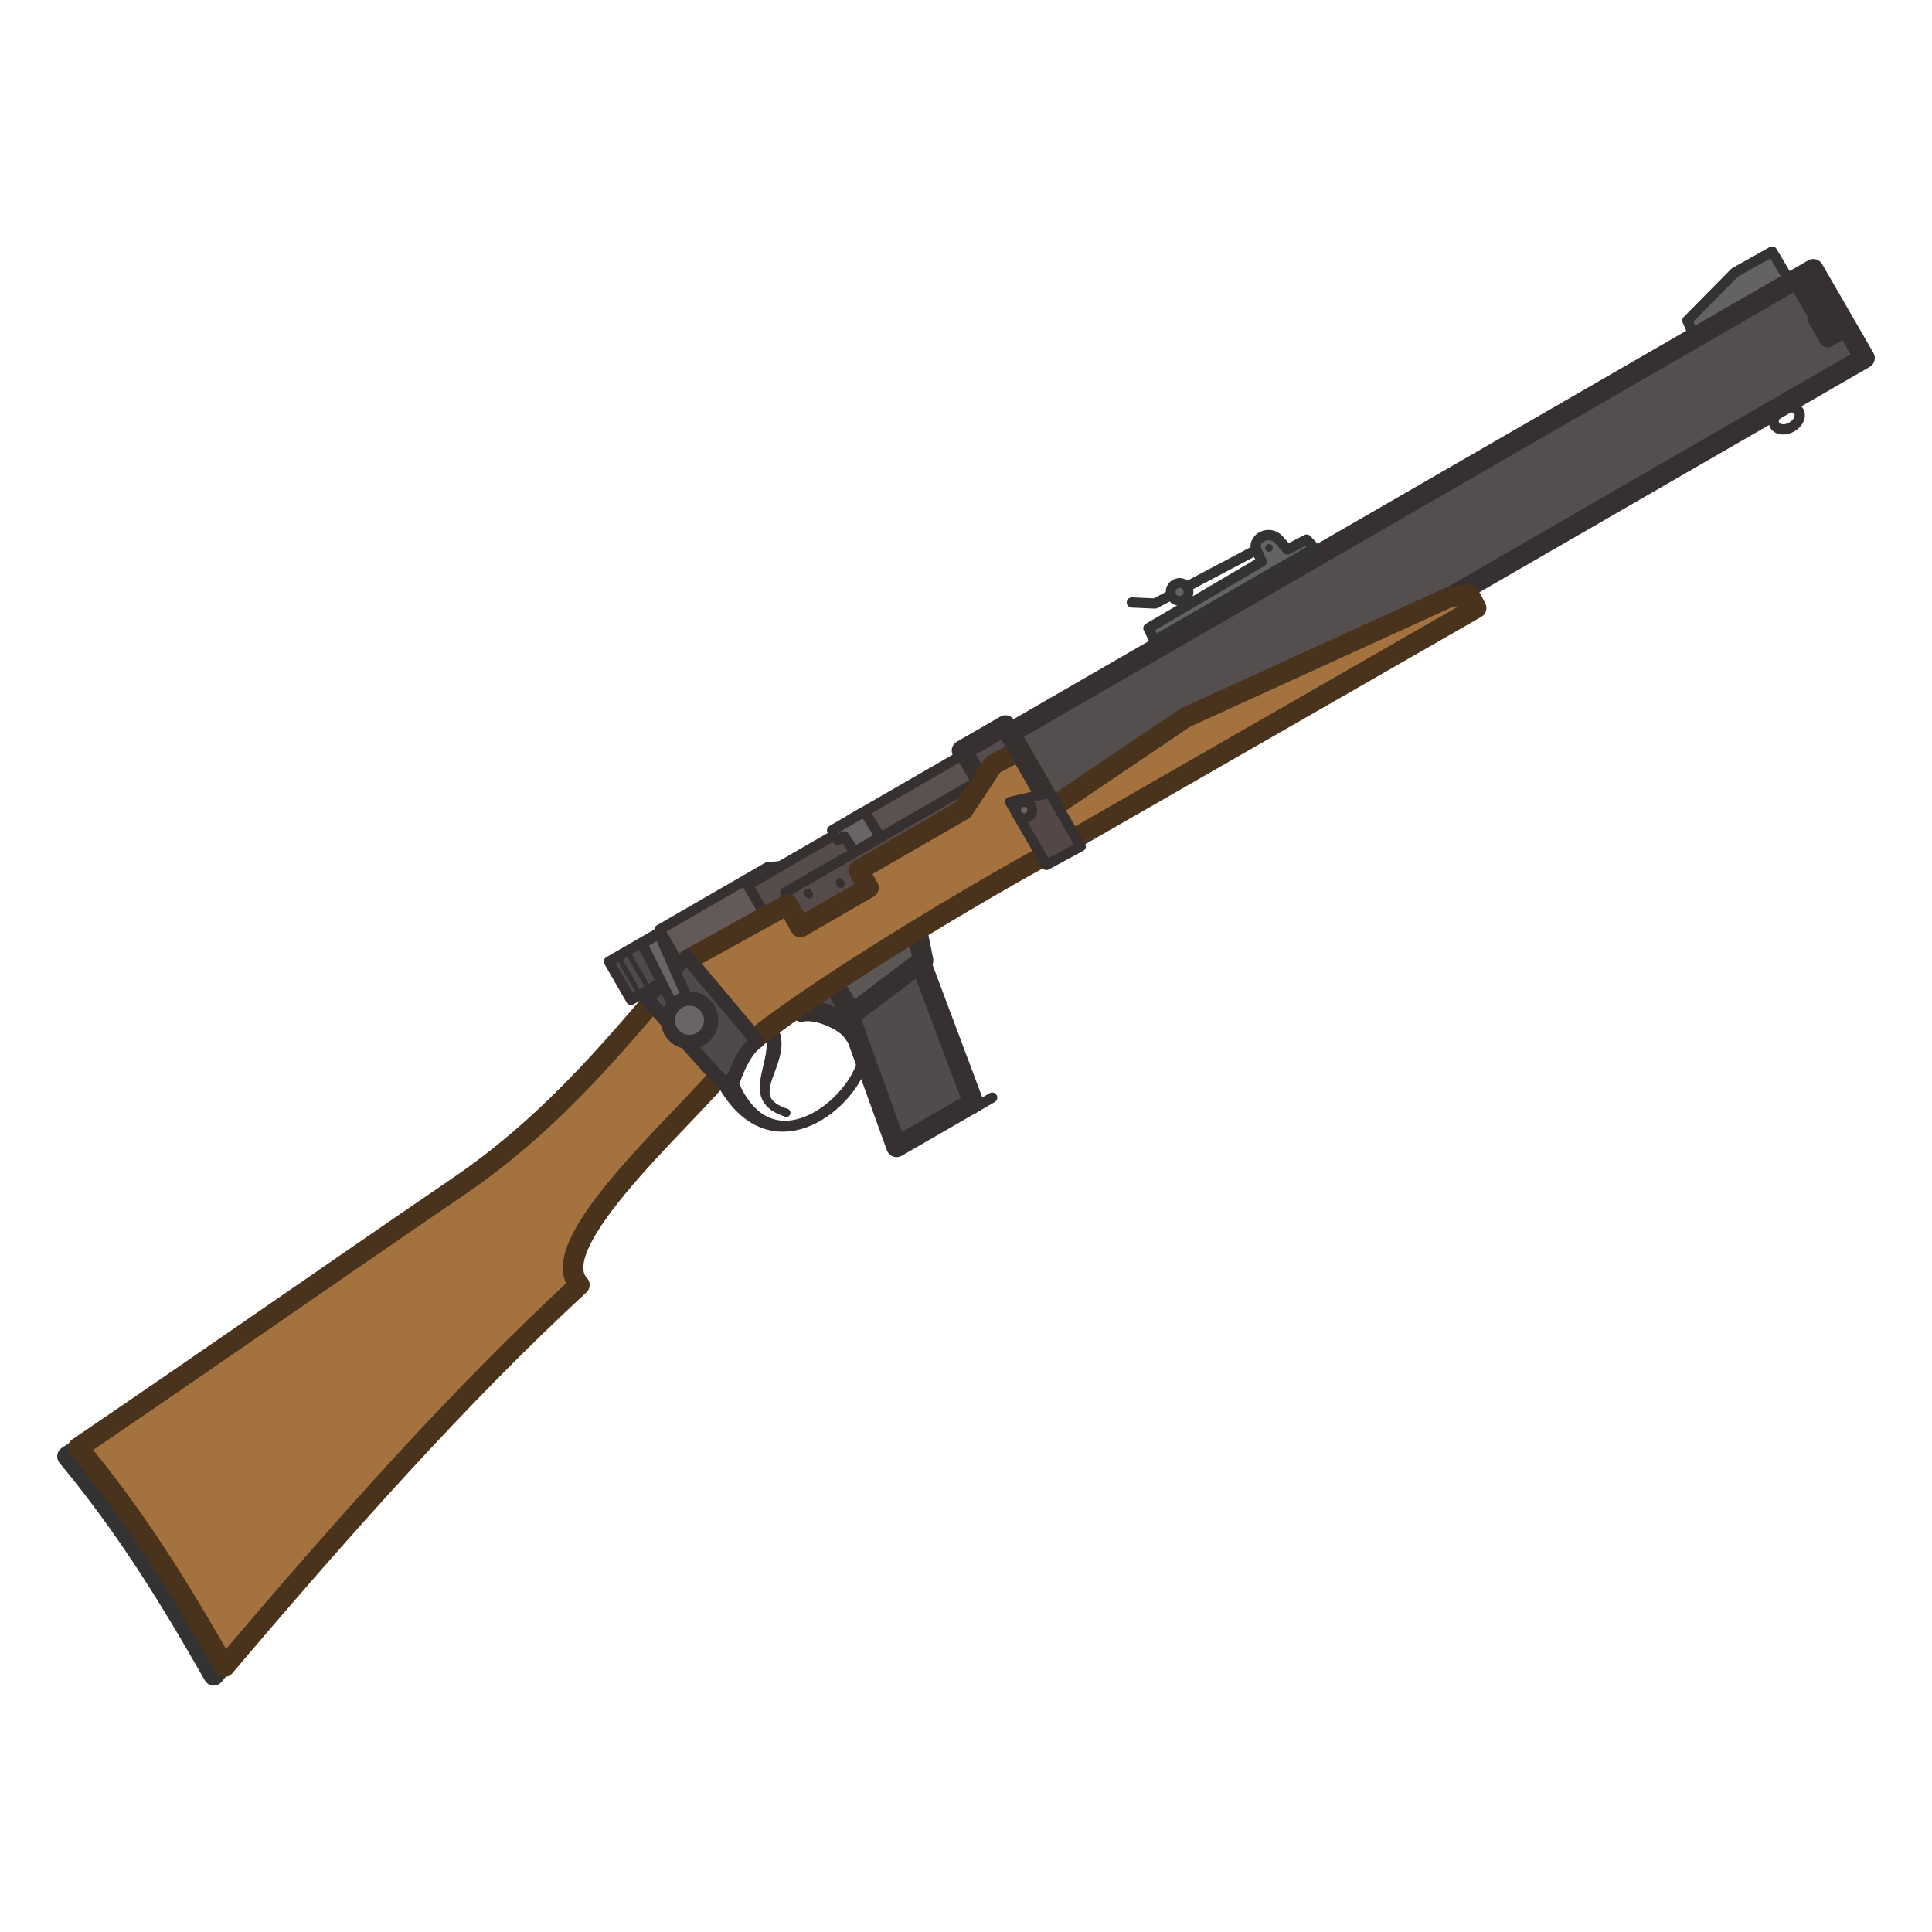
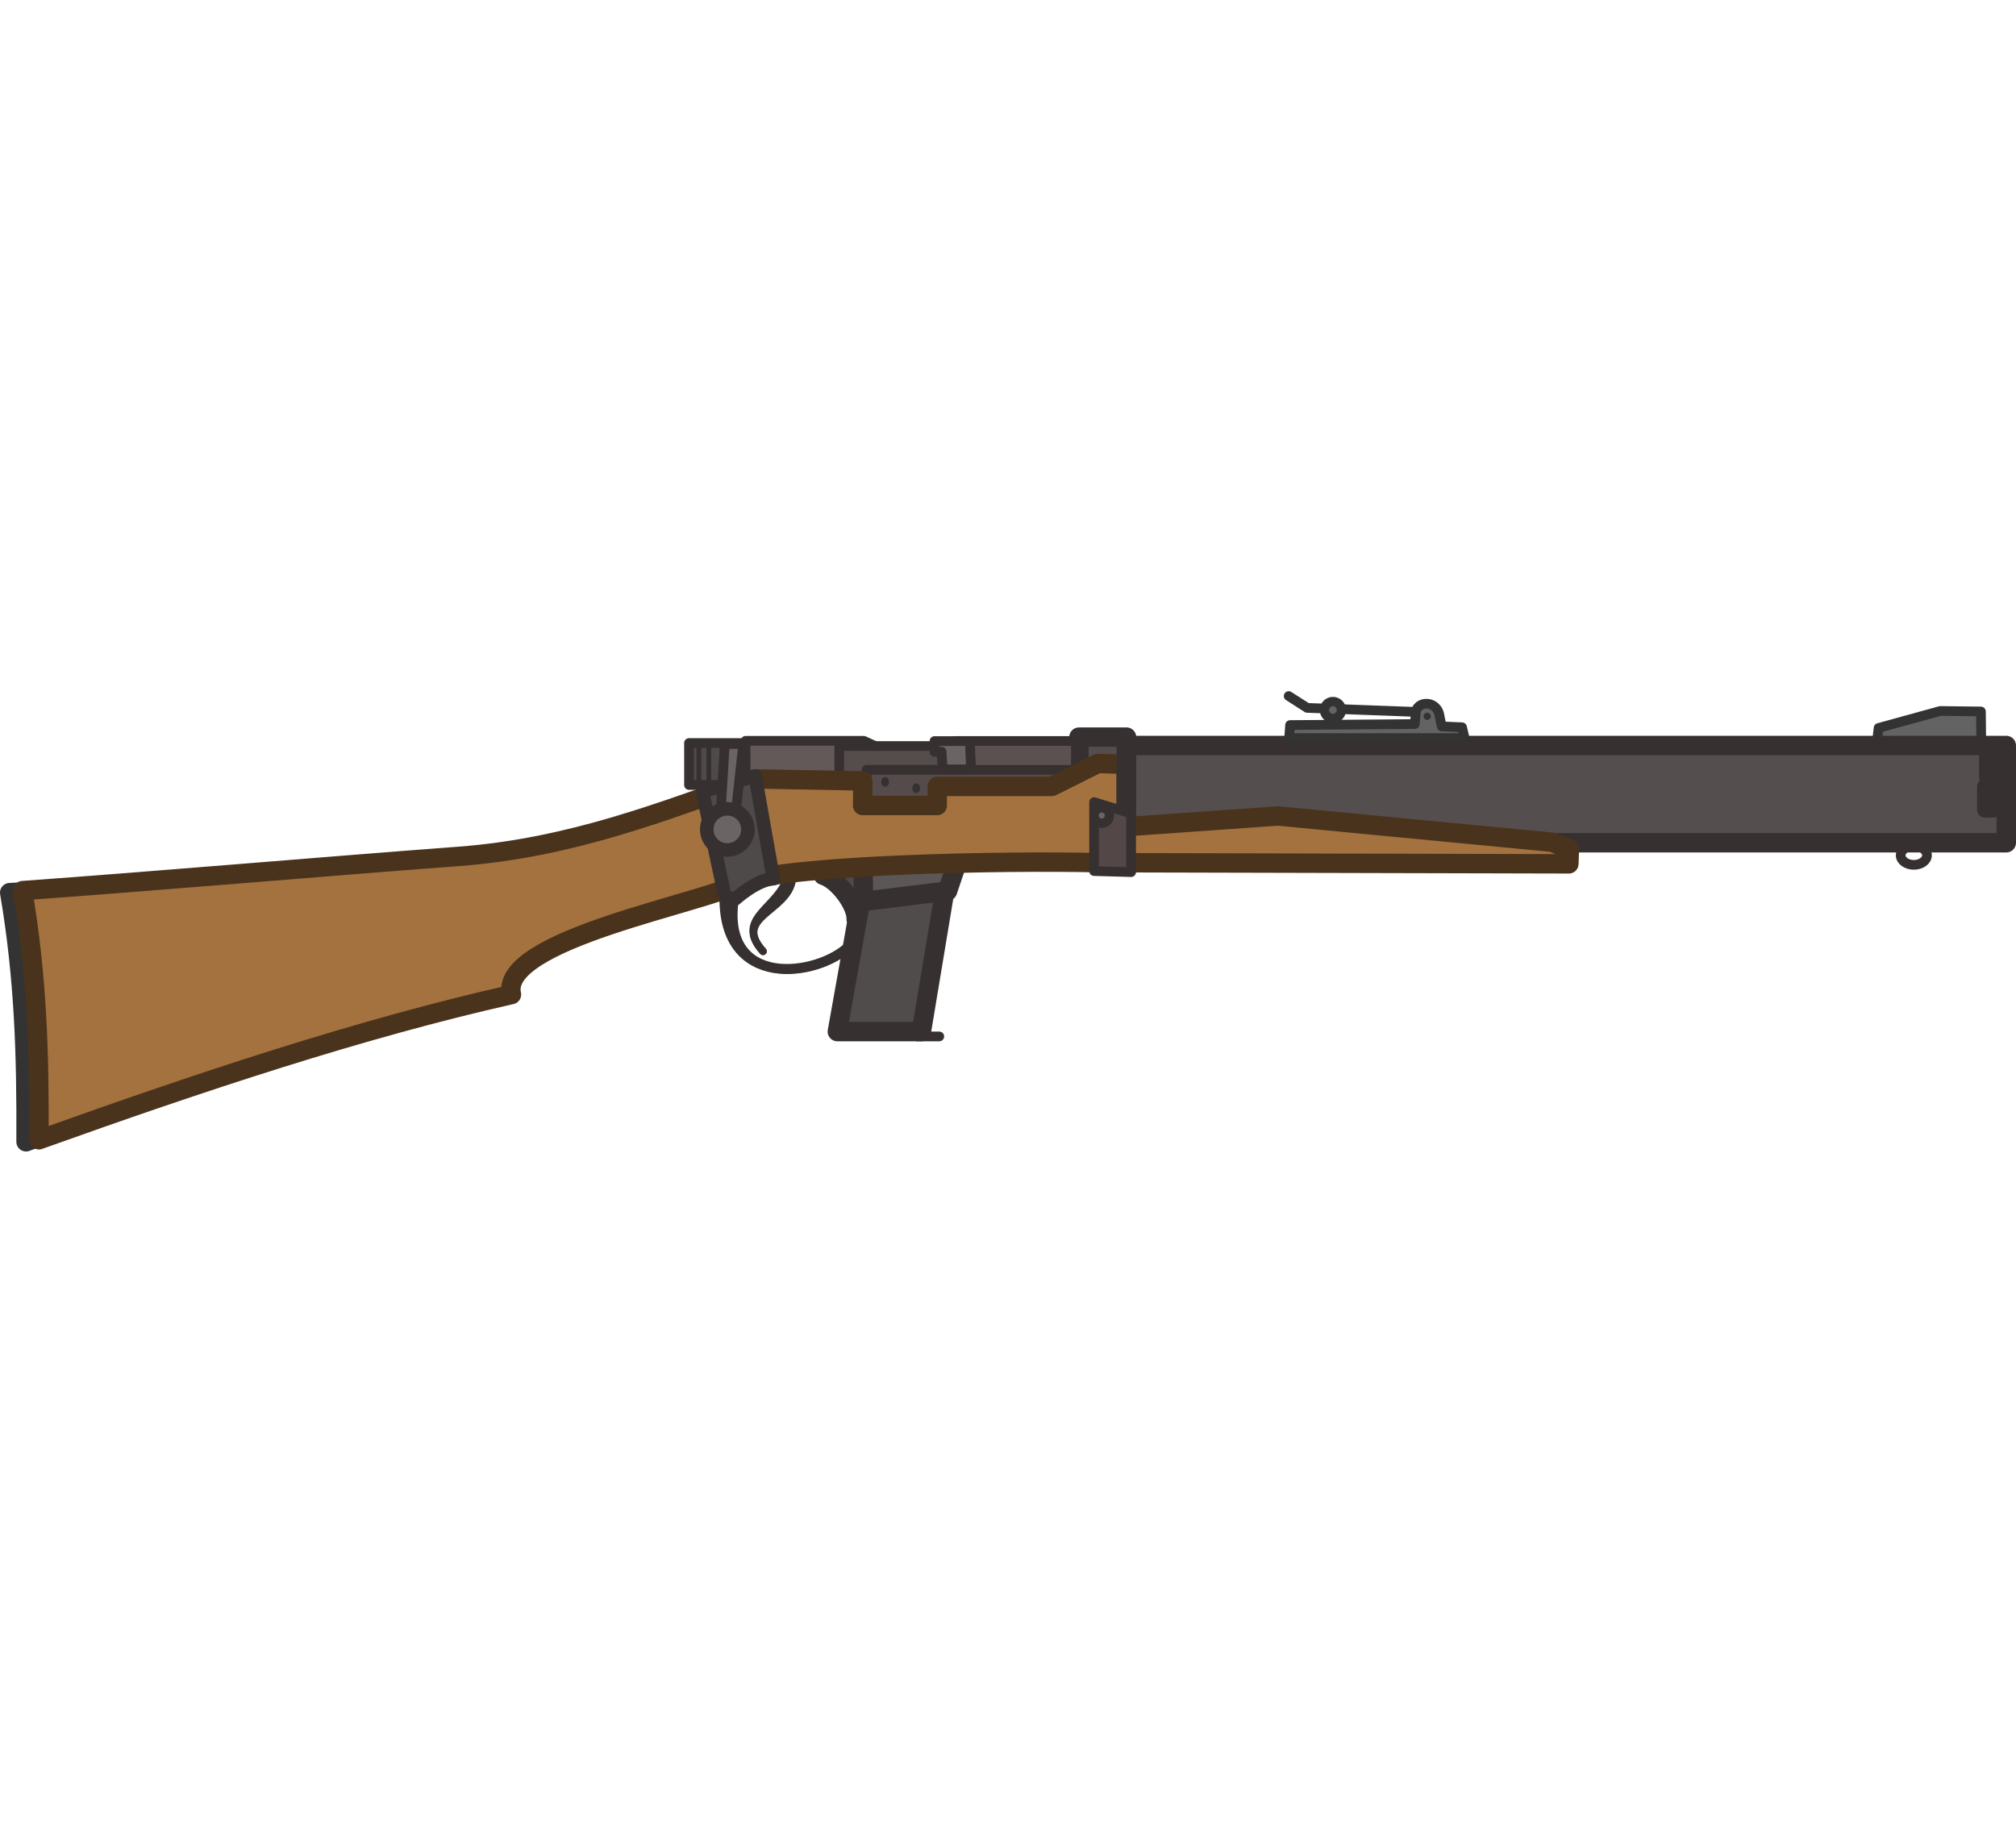
- <svg xmlns="http://www.w3.org/2000/svg" width="110" height="110" viewBox="0 0 110 110" version="1.1" id="svg1" xml:space="preserve">
+ <svg xmlns="http://www.w3.org/2000/svg" width="121.045" height="110" viewBox="0 0 121.045 110" version="1.1" id="svg1" xml:space="preserve">
  <defs id="defs1" />
  <g id="layer1">
-     <g id="g400" transform="matrix(0.4768409,-0.2753042,0.2753042,0.4768409,-125.2171,-21.15625)">
+     <g id="g400" transform="matrix(0.5506094,0,0,0.5506084,-59.14528,-101.0618)">
      <path d="m 108.476,280.893 c 1.582,9.328 1.831,17.606 1.783,27.171 17.58,-6.3 14.319,-28.341 -1.783,-27.171 z" style="display:inline;fill:#5f3813;fill-opacity:1;fill-rule:evenodd;stroke:#333333;stroke-width:2.117;stroke-linecap:round;stroke-linejoin:round;stroke-dasharray:none;stroke-opacity:1" id="path1-28" />
      <path style="fill:none;fill-opacity:1;fill-rule:evenodd;stroke:#333333;stroke-width:1.058;stroke-linecap:round;stroke-linejoin:round;stroke-dasharray:none;stroke-opacity:1" d="m 247.945,259.454 2.019,1.29 12.06,0.449" id="path21-6" />
      <path style="fill:#636363;fill-opacity:1;fill-rule:evenodd;stroke:#333333;stroke-width:1.058;stroke-linecap:round;stroke-linejoin:round;stroke-dasharray:none;stroke-opacity:1" d="m 248.097,262.616 13.599,-0.11 0.105,-1.148 c 0,-1.442 2.408,-1.523 2.606,0.346 l 0.226,1.055 2.216,0.099 0.605,2.586 h -19.554 z" id="path19-7" />
      <circle style="fill:#636363;fill-opacity:1;fill-rule:evenodd;stroke:#333333;stroke-width:1.852;stroke-linecap:round;stroke-linejoin:round;stroke-dasharray:none;stroke-opacity:1" id="path20-2" cx="252.768" cy="260.975" r="0.505" />
      <circle style="fill:#333333;fill-opacity:1;stroke:none;stroke-width:1.852;stroke-linecap:round;stroke-linejoin:round;stroke-dasharray:none;stroke-opacity:1" id="path5" cx="263.05" cy="261.666" r="0.396" />
      <path style="fill:#636363;fill-opacity:1;fill-rule:evenodd;stroke:#333333;stroke-width:1.058;stroke-linecap:round;stroke-linejoin:round;stroke-dasharray:none;stroke-opacity:1" d="m 311.934,265.841 0.337,-2.909 6.731,-1.851 4.431,0.056 0.056,5.273 z" id="path22-8" />
      <path style="fill:none;fill-opacity:1;fill-rule:evenodd;stroke:#373030;stroke-width:0.833;stroke-linecap:round;stroke-linejoin:round;stroke-dasharray:none;stroke-opacity:1" d="m 193.797,279.561 c -0.587,3.442 -6.542,3.977 -3.175,7.727" id="path17-7-0" />
      <rect style="display:inline;fill:#544e4e;fill-opacity:1;fill-rule:evenodd;stroke:#363030;stroke-width:2.117;stroke-linecap:round;stroke-linejoin:round;stroke-dasharray:none;stroke-opacity:1" id="rect1-2" width="97.627" height="10.604" x="228.571" y="264.847" />
      <path style="fill:#514c4c;fill-opacity:1;fill-rule:evenodd;stroke:#363030;stroke-width:2.117;stroke-linecap:round;stroke-linejoin:round;stroke-dasharray:none;stroke-opacity:1" d="m 210.528,280.171 -2.636,15.874 h -9.165 l 2.815,-15.755 z" id="path14-4" />
      <rect style="display:inline;fill:#554d4d;fill-opacity:1;fill-rule:evenodd;stroke:#363030;stroke-width:2.117;stroke-linecap:round;stroke-linejoin:round;stroke-dasharray:none;stroke-opacity:1" id="rect2-8" width="5.19" height="7.489" x="225.074" y="263.935" />
      <path style="fill:#4e4a4a;fill-opacity:1;fill-rule:evenodd;stroke:#514848;stroke-width:0.799;stroke-linecap:round;stroke-linejoin:round;stroke-dasharray:none;stroke-opacity:1" d="m 200.363,281.108 c -0.106,-0.179 -0.399,-0.586 -0.652,-0.903 l -0.459,-0.577 0.346,-0.032 c 0.19,-0.017 0.489,-0.042 0.663,-0.055 l 0.317,-0.023 0.033,0.291 c 0.018,0.16 0.058,0.368 0.089,0.462 0.045,0.136 0.042,0.265 -0.017,0.635 -0.041,0.256 -0.086,0.479 -0.101,0.496 -0.015,0.017 -0.114,-0.116 -0.22,-0.295 z" id="path15-9" />
      <path style="fill:none;fill-opacity:1;fill-rule:evenodd;stroke:#363030;stroke-width:2.117;stroke-linecap:round;stroke-linejoin:round;stroke-dasharray:none;stroke-opacity:1" d="m 197.191,278.998 c 1.648,0.505 3.667,3.258 3.59,4.788" id="path12-3" />
      <path style="fill:#5c5757;fill-opacity:1;fill-rule:evenodd;stroke:#363030;stroke-width:2.117;stroke-linecap:round;stroke-linejoin:round;stroke-dasharray:none;stroke-opacity:1" d="m 211.904,277.275 -1.159,3.44 -9.183,1.135 c 0,-0.958 0.021,-3.226 -0.105,-3.979 z" id="path13-0" />
      <path style="fill:none;fill-opacity:1;fill-rule:evenodd;stroke:#373030;stroke-width:0.808;stroke-linecap:round;stroke-linejoin:round;stroke-dasharray:none;stroke-opacity:1" d="m 193.096,279.706 c -1.335,3.035 -5.509,4.192 -2.47,7.593" id="path17-5" />
      <rect style="fill:#5b5151;fill-opacity:1;fill-rule:evenodd;stroke:#363030;stroke-width:1.058;stroke-linecap:round;stroke-linejoin:round;stroke-dasharray:none;stroke-opacity:1" id="rect4-7" width="13.21" height="3.529" x="211.533" y="264.351" />
      <rect style="fill:#4e4a4a;fill-opacity:1;fill-rule:evenodd;stroke:#373030;stroke-width:1.058;stroke-linecap:round;stroke-linejoin:round;stroke-dasharray:none;stroke-opacity:1" id="rect15-3" width="6.537" height="4.576" x="182.551" y="264.576" />
      <rect style="fill:#554c4c;fill-opacity:1;fill-rule:evenodd;stroke:#363030;stroke-width:1.058;stroke-linecap:round;stroke-linejoin:round;stroke-dasharray:none;stroke-opacity:1" id="rect5-7" width="14.992" height="3.295" x="197.262" y="264.902" />
      <path style="fill:#554b4b;fill-opacity:1;fill-rule:evenodd;stroke:#554b4b;stroke-width:1;stroke-linecap:round;stroke-linejoin:round;stroke-dasharray:none;stroke-opacity:1" d="m 223.498,267.947 -1.194,1.816 -11.954,0.386 -0.257,2.185 -7.584,0.257 h -1.285 l -0.257,-2.571 -1.671,-0.514 v -1.414 z" id="path2-2" />
      <path style="fill:#6a6464;fill-opacity:1;fill-rule:evenodd;stroke:#363030;stroke-width:1.058;stroke-linecap:round;stroke-linejoin:round;stroke-dasharray:none;stroke-opacity:1" d="m 209.321,264.364 h 3.856 l 0.129,3.085 h -3.085 l -0.129,-1.928 h -0.771 z" id="path4-9" />
      <rect style="fill:#645959;fill-opacity:1;fill-rule:evenodd;stroke:#363030;stroke-width:1.058;stroke-linecap:round;stroke-linejoin:round;stroke-dasharray:none;stroke-opacity:1" id="rect3-0" width="10.212" height="3.785" x="188.726" y="264.336" />
      <path style="fill:none;fill-opacity:1;fill-rule:evenodd;stroke:#363030;stroke-width:1.058;stroke-linecap:round;stroke-linejoin:round;stroke-dasharray:none;stroke-opacity:1" d="m 224.799,267.502 h -22.881 V 271.78" id="path5-3" />
      <path style="display:inline;fill:#a4723f;fill-opacity:1;fill-rule:evenodd;stroke:#4a331c;stroke-width:2.117;stroke-linecap:round;stroke-linejoin:round;stroke-dasharray:none;stroke-opacity:1" d="m 109.883,280.671 c 1.582,9.328 1.831,17.606 1.783,27.171 17.58,-6.3 35.1,-12.134 51.524,-15.832 -1.428,-6.05 21.295,-9.987 25.372,-12.335 5.963,-1.85 28.181,-2.289 38.569,-2.051 l 51.367,0.127 0.054,-1.594 -1.882,-0.76 -29.891,-2.865 -16.499,1.164 -0.056,-2.206 v -4.586 l -3.093,-0.099 -5.003,2.501 h -12.507 v 2.085 h -8.139 l 0.028,-2.676 -11.745,-0.227 c -9.793,3.421 -19.921,7.53 -32.379,8.455 -16.55,1.248 -31.4,2.56 -47.503,3.73 z" id="path1-2" />
      <path style="fill:#785c4c;stroke:#363030;stroke-width:2.117;stroke-linecap:round;stroke-linejoin:round;stroke-dasharray:none;stroke-opacity:1" d="m 230.233,264.815 v 7.027" id="path2" />
      <path style="fill:#534747;fill-opacity:1;fill-rule:evenodd;stroke:#363030;stroke-width:1.058;stroke-linecap:round;stroke-linejoin:round;stroke-dasharray:none;stroke-opacity:1" d="m 226.724,278.541 4.039,0.113 v -6.396 l -4.039,-1.234 z" id="path6-2" />
      <circle style="fill:#6a6464;fill-opacity:1;fill-rule:evenodd;stroke:#363030;stroke-width:1.016;stroke-linecap:round;stroke-linejoin:round;stroke-dasharray:none;stroke-opacity:1" id="path7-9" cx="227.563" cy="272.481" r="0.841" />
      <path style="fill:#4f4a4a;fill-opacity:1;fill-rule:evenodd;stroke:#363030;stroke-width:1.476;stroke-linecap:round;stroke-linejoin:round;stroke-dasharray:none;stroke-opacity:1" d="m 184.015,269.87 5.749,-1.706 1.985,11.214 c -1.451,0.075 -3.195,1.368 -4.182,2.218 -0.449,-0.174 -0.718,0.15 -1.166,-0.606 z" id="path10-9" />
      <path style="fill:#6a6464;fill-opacity:1;fill-rule:evenodd;stroke:#363030;stroke-width:1.058;stroke-linecap:round;stroke-linejoin:round;stroke-dasharray:none;stroke-opacity:1" d="m 186.452,264.687 h 2.019 l -0.953,8.638 -1.573,-0.112 z" id="path8-7" />
      <circle style="fill:#6a6464;fill-opacity:1;fill-rule:evenodd;stroke:#363030;stroke-width:1.476;stroke-linecap:round;stroke-linejoin:round;stroke-dasharray:none;stroke-opacity:1" id="path9-0" cx="186.732" cy="273.997" r="2.244" />
      <path style="fill:none;fill-opacity:1;fill-rule:evenodd;stroke:#363030;stroke-width:1.016;stroke-linecap:round;stroke-linejoin:round;stroke-dasharray:none;stroke-opacity:1" d="m 186.387,281.13 c -0.278,10.493 10.174,8.993 13.658,5.631" id="path11-3" />
      <path style="fill:none;fill-opacity:1;fill-rule:evenodd;stroke:#363030;stroke-width:1.058;stroke-linecap:round;stroke-linejoin:round;stroke-dasharray:none;stroke-opacity:1" d="m 187.474,281.454 c -1.557,9.982 9.036,8.634 12.52,5.271" id="path11-8-9" />
      <path style="fill:#4e4a4a;fill-opacity:1;fill-rule:evenodd;stroke:#373030;stroke-width:0.529;stroke-linecap:round;stroke-linejoin:round;stroke-dasharray:none;stroke-opacity:1" d="m 183.624,264.896 v 4.014" id="path16-8" />
      <path style="fill:#4e4a4a;fill-opacity:1;fill-rule:evenodd;stroke:#373030;stroke-width:0.529;stroke-linecap:round;stroke-linejoin:round;stroke-dasharray:none;stroke-opacity:1" d="m 184.715,264.988 v 4.014" id="path16-5-6" />
      <rect style="fill:#636363;fill-opacity:1;fill-rule:evenodd;stroke:#373030;stroke-width:1.666;stroke-linecap:round;stroke-linejoin:round;stroke-dasharray:none;stroke-opacity:1" id="rect22-7" width="0.337" height="2.636" x="324.066" y="265.697" />
      <rect style="fill:#636363;fill-opacity:1;fill-rule:evenodd;stroke:#373030;stroke-width:1.666;stroke-linecap:round;stroke-linejoin:round;stroke-dasharray:none;stroke-opacity:1" id="rect23-0" width="1.01" height="2.524" x="323.842" y="269.343" />
      <path style="fill:#785c4c;stroke:#363030;stroke-width:1.058;stroke-linecap:round;stroke-linejoin:round;stroke-dasharray:none;stroke-opacity:1" d="m 207.416,296.575 h 2.425" id="path1" />
      <path style="fill:#785c4c;stroke:#363030;stroke-width:1.058;stroke-linecap:round;stroke-linejoin:round;stroke-dasharray:none;stroke-opacity:1" d="m 199.125,264.336 h 2.487 l 1.27,0.582" id="path3" />
      <ellipse style="fill:#353131;fill-opacity:1;stroke:none;stroke-width:1.222;stroke-linecap:round;stroke-linejoin:round;stroke-dasharray:none;stroke-opacity:1" id="path4" cx="203.941" cy="268.817" rx="0.423" ry="0.529" />
      <ellipse style="fill:#353131;fill-opacity:1;stroke:none;stroke-width:1.222;stroke-linecap:round;stroke-linejoin:round;stroke-dasharray:none;stroke-opacity:1" id="path4-6" cx="207.327" cy="269.505" rx="0.423" ry="0.529" />
      <ellipse style="fill:none;fill-opacity:1;stroke:#373030;stroke-width:1.058;stroke-linecap:round;stroke-linejoin:round;stroke-dasharray:none;stroke-opacity:1" id="path6" cx="316.115" cy="276.823" rx="1.434" ry="1.039" />
      <path style="fill:#333333;fill-opacity:1;stroke:#333333;stroke-width:1.058;stroke-linecap:round;stroke-linejoin:round;stroke-dasharray:none;stroke-opacity:1" d="m 248.164,264.039 h 18.694" id="path7" />
    </g>
  </g>
</svg>
